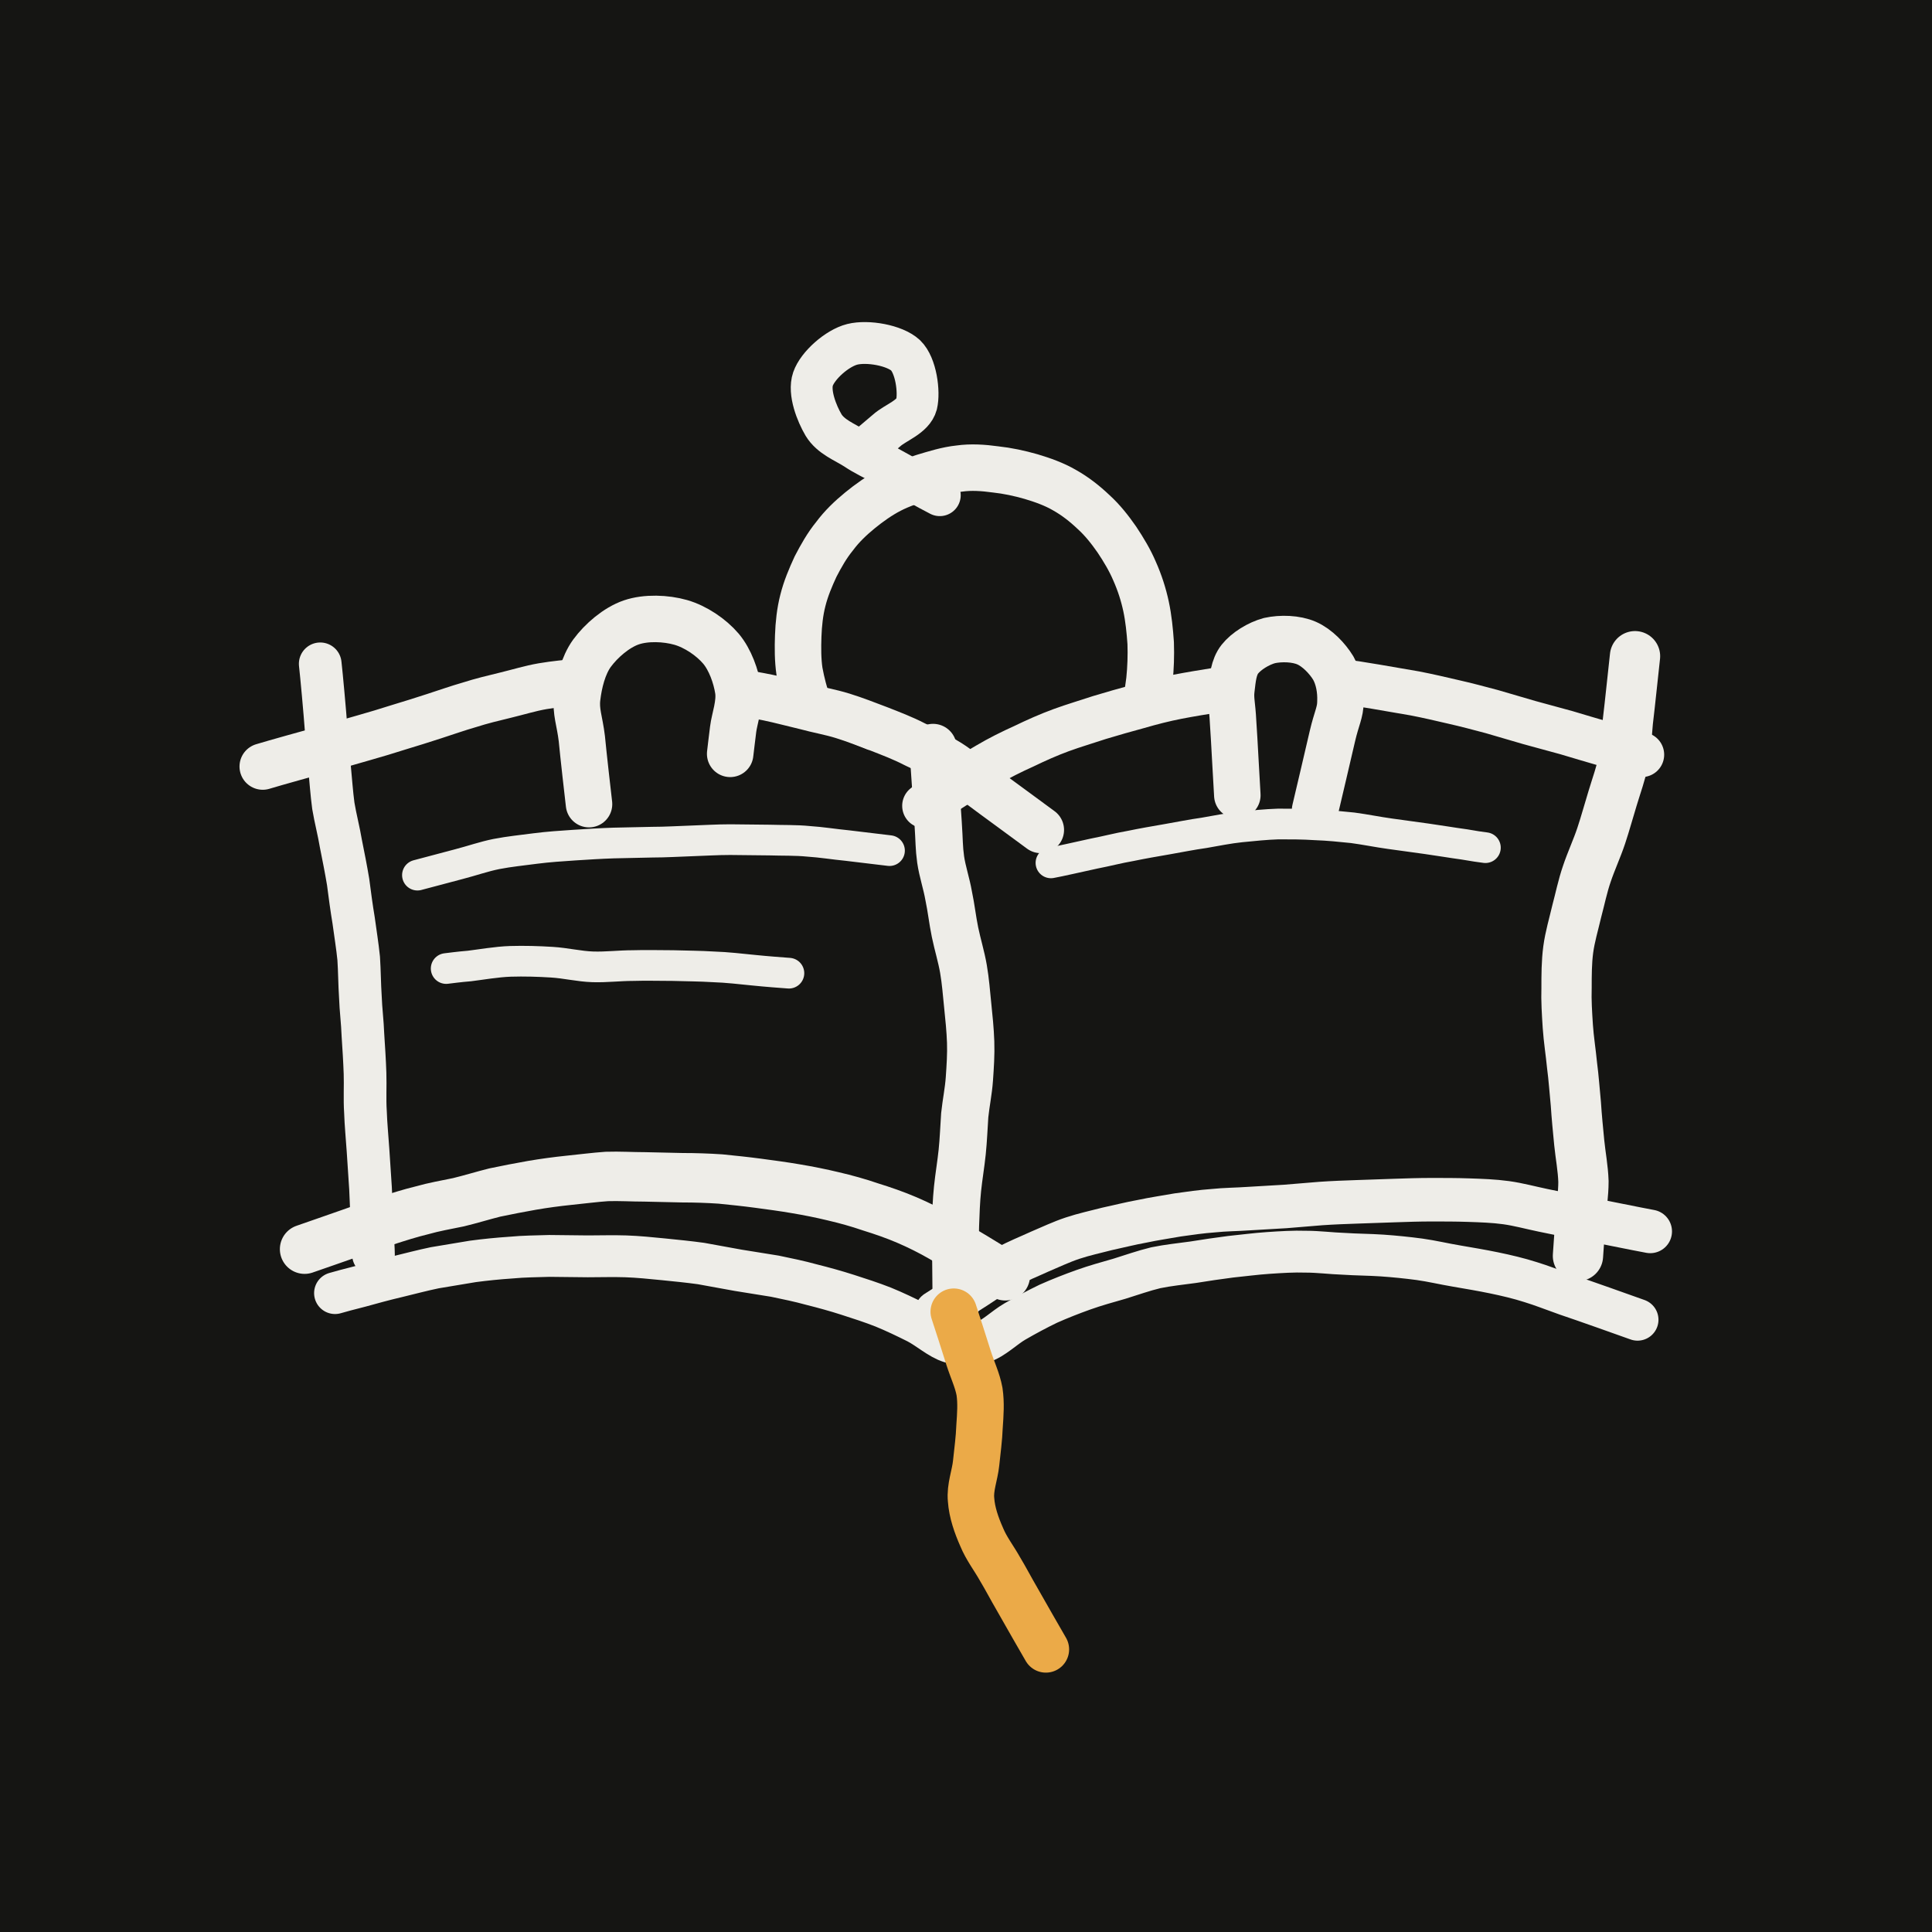
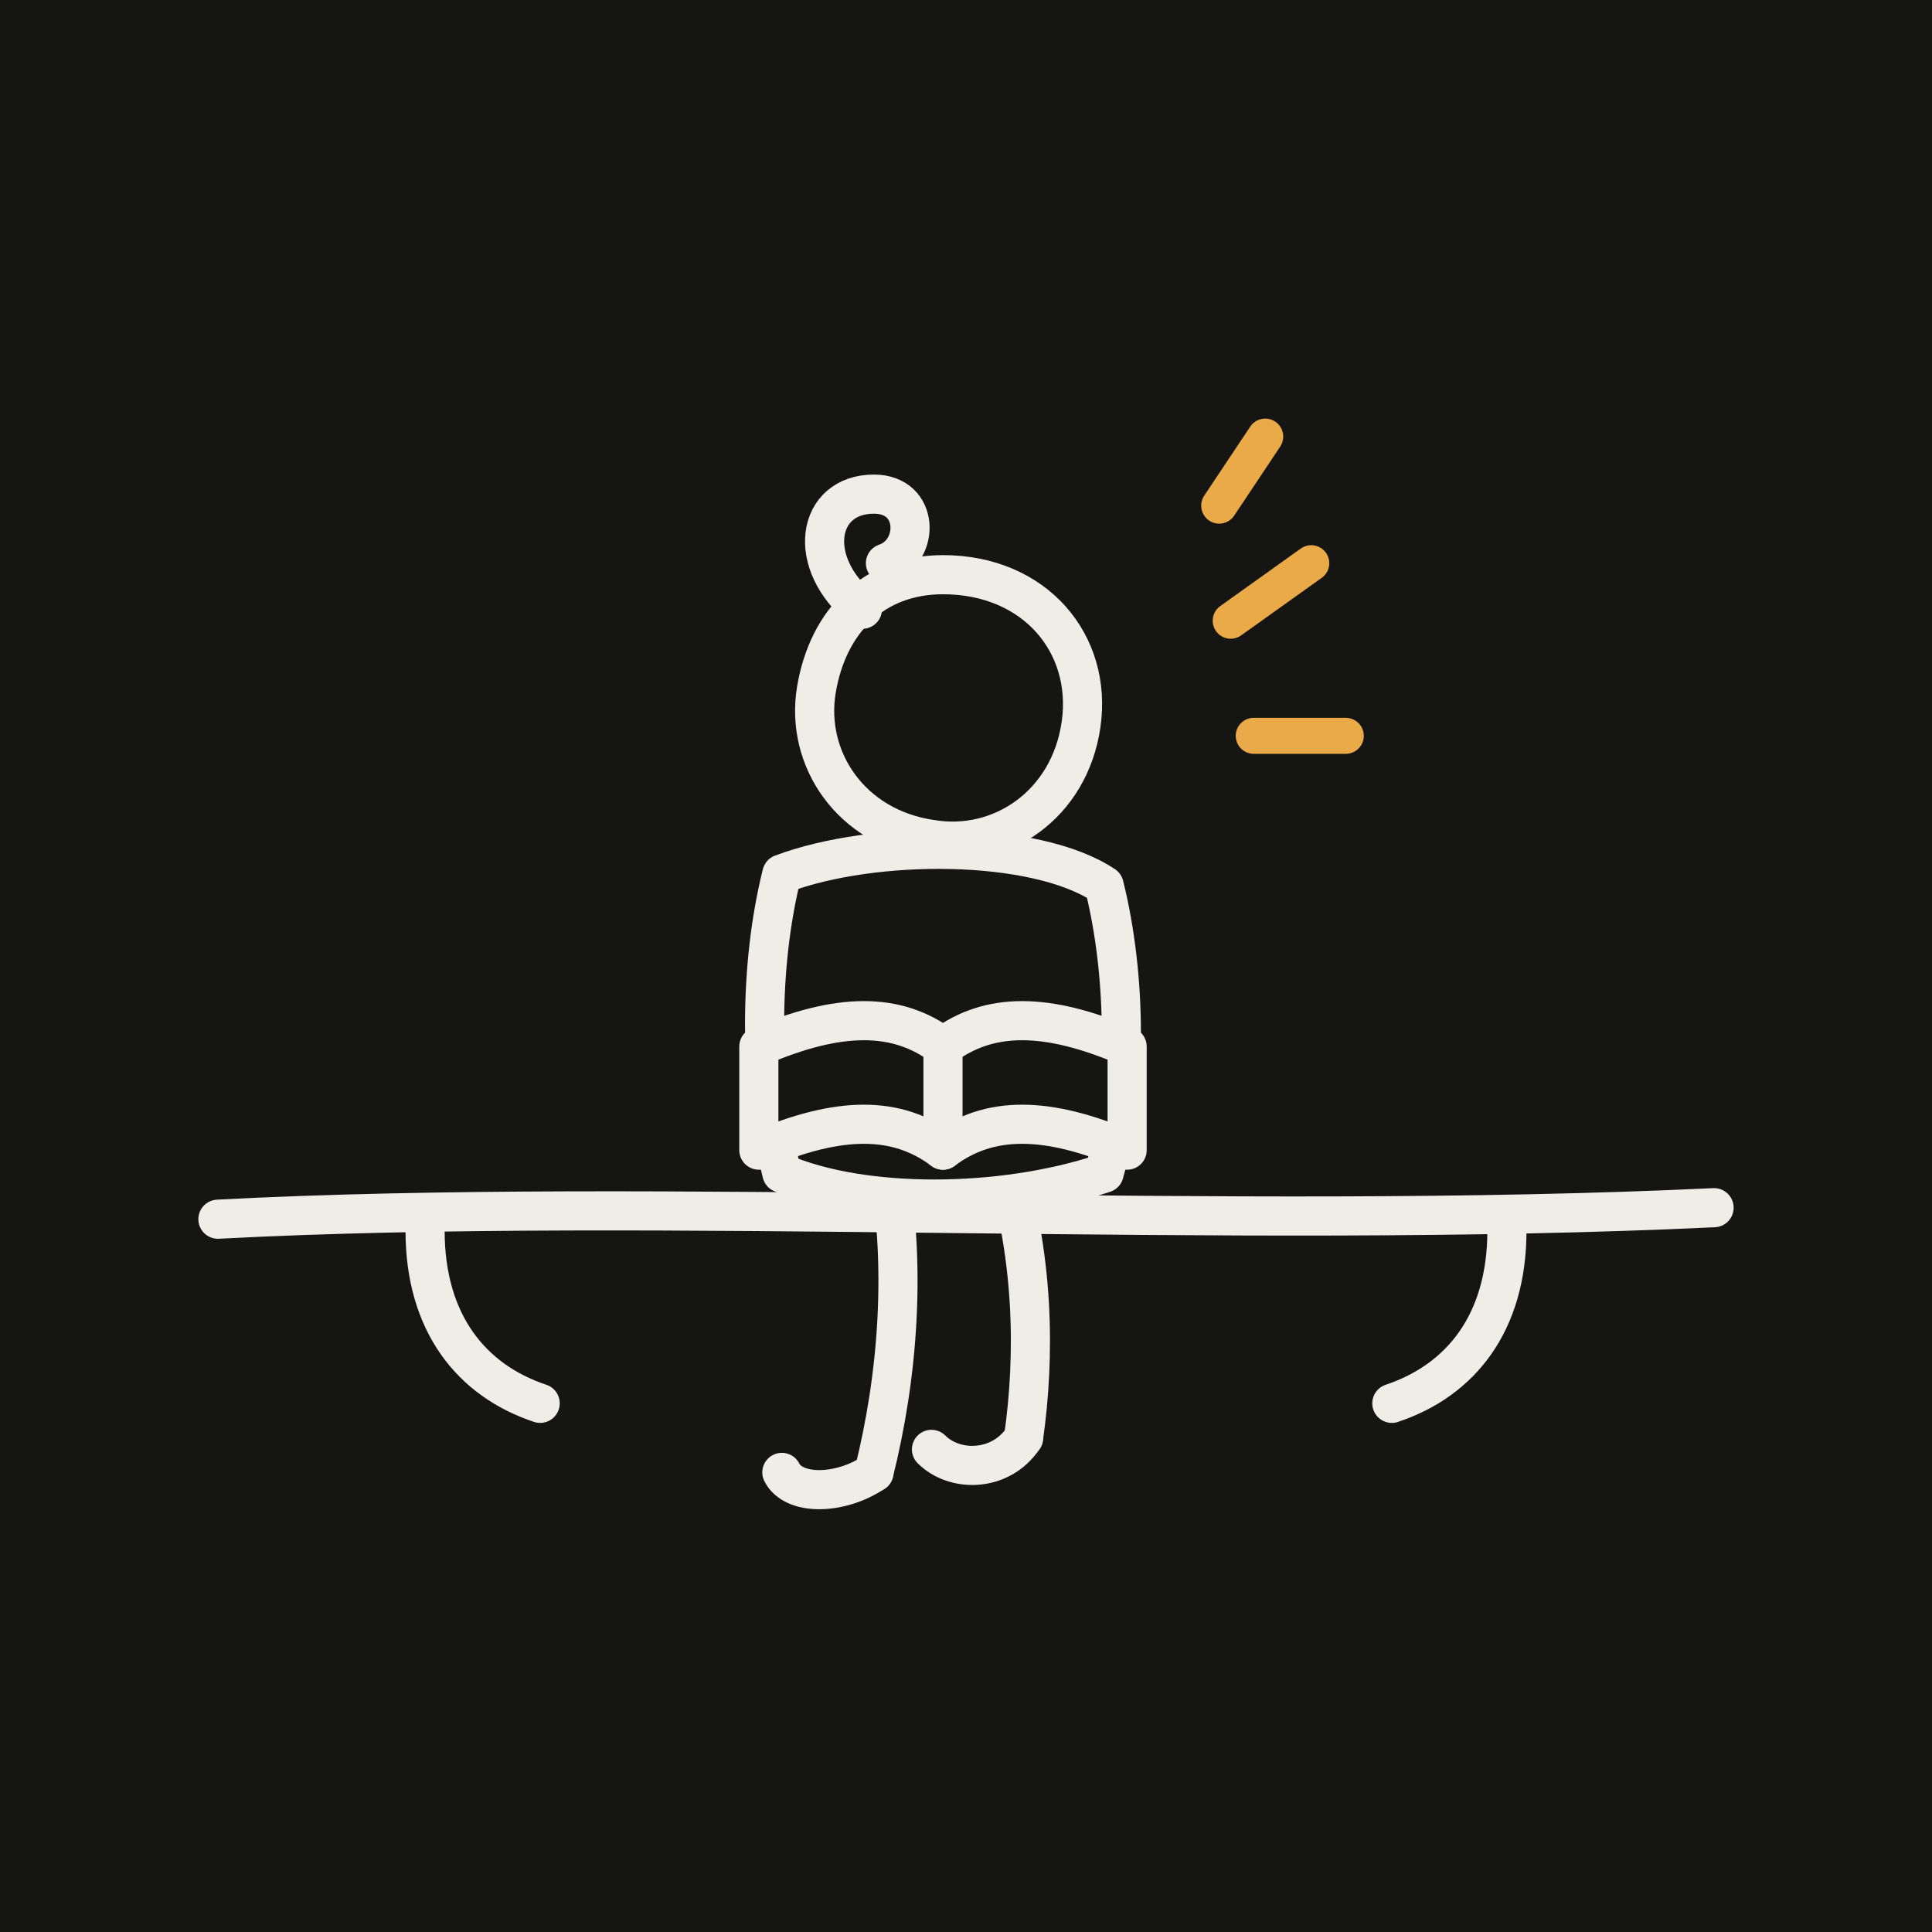
<svg xmlns="http://www.w3.org/2000/svg" viewBox="0 0 512 512" width="512" height="512">
  <rect width="512" height="512" fill="#151513" />
-   <g transform="translate(256 256) scale(1.120) translate(-256 -300)" fill="none" stroke="#eeede8" stroke-width="11" stroke-linecap="round" stroke-linejoin="round">
-     <path d="M256.9 261.9 C255.4 261.9 251.1 261.9 248.4 261.5 C245.7 261.1 243.3 260.3 240.9 259.4 C238.4 258.5 236.0 257.5 233.8 256.2 C231.6 254.9 229.5 253.3 227.6 251.5 C225.7 249.7 223.9 247.7 222.5 245.5 C221.0 243.3 219.8 240.8 218.8 238.3 C217.8 235.8 217.1 233.0 216.6 230.3 C216.2 227.6 216.2 224.7 216.3 221.9 C216.4 219.1 216.7 216.2 217.4 213.5 C218.1 210.7 219.2 208.1 220.4 205.5 C221.7 203.0 223.1 200.5 224.9 198.3 C226.6 196.0 228.7 194.0 230.9 192.2 C233.1 190.4 235.5 188.7 238.0 187.4 C240.5 186.1 243.3 185.2 246.0 184.3 C248.7 183.5 251.5 182.6 254.4 182.3 C257.2 181.9 260.1 182.1 263.0 182.5 C265.8 182.8 268.6 183.4 271.4 184.2 C274.1 185.0 276.9 186.0 279.3 187.4 C281.8 188.8 284.1 190.6 286.2 192.6 C288.3 194.5 290.1 196.8 291.7 199.1 C293.3 201.5 294.8 204.0 295.9 206.6 C297.1 209.3 298.0 212.1 298.6 214.9 C299.2 217.7 299.5 220.7 299.7 223.6 C299.8 226.5 299.7 229.5 299.4 232.4 C299.0 235.4 298.6 238.3 297.7 241.2 C296.9 244.0 295.7 246.9 294.3 249.5 C292.9 252.2 291.3 254.8 289.3 257.1 C287.3 259.4 285.0 261.6 282.5 263.4 C280.0 265.2 277.1 266.6 274.3 267.7 C271.4 268.9 268.3 269.8 265.3 270.4 C262.3 270.9 258.3 272.1 256.1 271.1 C254.0 270.1 253.0 265.6 252.4 264.5" fill="#151513" />
-     <path d="M249.8 188.6 C247.6 187.5 240.3 183.4 237.0 181.6 C233.7 179.8 232.2 179.2 229.8 177.6 C227.3 176.0 224.0 174.8 222.3 172.0 C220.7 169.3 218.7 164.3 219.8 161.1 C220.9 157.9 225.5 153.8 229.1 152.9 C232.7 152.0 239.1 153.1 241.7 155.5 C244.2 157.9 245.0 164.2 244.3 167.1 C243.5 170.1 239.3 171.4 237.2 173.3 C235.1 175.1 232.6 177.2 231.6 178.0" stroke-width="9.9" />
-     <path d="M256 262 C222 236 158 228 104 244 C106 284 107 320 110 362 C164 344 222 348 256 372 C290 348 346 343 401 360 C404 322 406 282 408 242 C356 230 292 236 256 262 Z" fill="#151513" stroke="none" />
-     <path d="M273.7 267.8 C271.3 266.0 262.9 259.9 259.3 257.2 C255.6 254.6 254.5 253.5 252.0 251.9 C249.4 250.3 246.6 248.8 243.8 247.5 C241.1 246.1 238.2 245.0 235.4 243.9 C232.5 242.8 229.7 241.7 226.8 240.8 C223.9 239.9 220.9 239.4 218.0 238.6 C215.0 237.9 212.1 237.1 209.2 236.5 C206.3 235.9 203.3 235.4 200.3 235.0 C197.4 234.5 194.4 234.1 191.5 233.7 C188.5 233.3 185.6 232.7 182.6 232.5 C179.6 232.2 176.6 232.0 173.6 232.0 C170.7 232.1 167.7 232.5 164.7 232.8 C161.7 233.0 158.8 233.3 155.8 233.8 C152.9 234.3 150.0 235.2 147.1 235.9 C144.2 236.6 141.3 237.3 138.5 238.2 C135.7 239.0 132.9 240.0 130.1 240.9 C127.3 241.8 124.5 242.7 121.8 243.5 C119.0 244.4 116.3 245.2 113.5 246.0 C110.8 246.8 109.2 247.2 105.2 248.4 C101.2 249.5 92.2 252.0 89.6 252.8" stroke-width="11.0" />
-     <path d="M103.2 228.5 C103.5 231.1 104.3 239.9 104.6 244.0 C105.0 248.1 105.1 250.0 105.4 253.0 C105.7 256.1 105.9 259.1 106.3 262.1 C106.8 265.1 107.6 268.1 108.1 271.1 C108.7 274.1 109.3 277.1 109.8 280.1 C110.2 283.2 110.6 286.2 111.1 289.2 C111.5 292.2 112.0 295.2 112.3 298.2 C112.5 301.2 112.5 304.3 112.7 307.3 C112.8 310.3 113.2 313.3 113.3 316.3 C113.5 319.4 113.7 322.4 113.8 325.4 C113.9 328.4 113.7 331.5 113.9 334.5 C114.0 337.5 114.3 340.5 114.5 343.5 C114.7 346.5 114.9 349.5 115.1 352.6 C115.2 355.6 115.4 359.0 115.5 361.6 C115.6 364.2 115.8 367.2 115.8 368.3" stroke-width="10.1" />
-     <path d="M99.5 367.0 C101.3 366.4 107.2 364.3 110.4 363.2 C113.6 362.1 115.9 361.2 118.8 360.3 C121.6 359.4 124.4 358.5 127.3 357.8 C130.1 357.0 133.0 356.5 135.9 355.9 C138.8 355.2 141.7 354.3 144.5 353.6 C147.4 353.0 150.4 352.4 153.3 351.9 C156.2 351.4 159.2 351.0 162.1 350.7 C165.1 350.4 168.1 350.0 171.0 349.8 C174.0 349.7 177.0 349.9 180.0 349.9 C183.0 350.0 185.9 350.0 188.9 350.1 C191.9 350.1 194.9 350.2 197.9 350.4 C200.9 350.7 203.8 351.0 206.8 351.4 C209.8 351.8 212.8 352.2 215.7 352.7 C218.7 353.2 221.7 353.8 224.6 354.5 C227.6 355.2 230.5 356.0 233.4 357.0 C236.3 357.9 239.2 358.9 242.0 360.1 C244.8 361.3 247.6 362.7 250.2 364.2 C252.9 365.7 255.4 367.4 258.0 368.9 C260.5 370.4 264.0 372.6 265.3 373.3" stroke-width="11.7" />
-     <path d="M246.2 262.1 C247.3 261.3 250.6 259.2 253.1 257.6 C255.6 256.0 258.3 254.0 261.1 252.4 C263.8 250.8 266.8 249.3 269.7 248.0 C272.6 246.6 275.5 245.3 278.5 244.2 C281.5 243.1 284.6 242.2 287.6 241.2 C290.6 240.3 293.7 239.4 296.7 238.6 C299.8 237.7 302.9 236.9 306.0 236.3 C309.1 235.7 312.2 235.2 315.3 234.7 C318.4 234.2 321.5 233.7 324.7 233.4 C327.8 233.0 330.9 232.6 334.1 232.5 C337.2 232.3 340.3 232.3 343.5 232.6 C346.6 232.8 349.8 233.4 352.9 233.9 C356.0 234.4 359.1 235.0 362.2 235.5 C365.3 236.1 368.3 236.8 371.3 237.5 C374.4 238.2 377.4 239.0 380.4 239.8 C383.4 240.7 386.3 241.5 389.3 242.4 C392.2 243.2 395.1 244.0 398.1 244.8 C401.0 245.7 403.9 246.5 406.9 247.4 C409.9 248.2 414.4 249.5 415.9 250.0" stroke-width="10.6" />
-     <path d="M414.3 226.7 C414.0 229.3 413.1 238.1 412.6 242.2 C412.2 246.3 412.3 248.3 411.6 251.3 C411.0 254.3 409.9 257.3 409.0 260.3 C408.1 263.2 407.3 266.2 406.3 269.2 C405.3 272.2 403.9 275.2 402.9 278.2 C401.9 281.1 401.3 284.1 400.5 287.1 C399.8 290.1 398.9 293.1 398.5 296.1 C398.1 299.1 398.1 302.2 398.1 305.2 C398.0 308.2 398.2 311.2 398.4 314.3 C398.6 317.3 399.1 320.4 399.4 323.5 C399.8 326.5 400.0 329.6 400.3 332.6 C400.5 335.7 400.8 338.7 401.1 341.8 C401.4 344.8 402.0 347.9 402.1 351.0 C402.1 354.0 401.6 357.1 401.4 360.0 C401.2 363.0 400.9 367.2 400.8 368.6" stroke-width="11.9" />
-     <path d="M417.9 362.8 C415.1 362.3 405.4 360.3 401.1 359.5 C396.9 358.7 395.3 358.4 392.5 357.8 C389.6 357.2 386.7 356.4 383.8 356.0 C380.9 355.6 377.9 355.5 374.9 355.4 C372.0 355.3 369.0 355.3 366.1 355.3 C363.2 355.3 360.2 355.4 357.3 355.5 C354.4 355.6 351.5 355.7 348.6 355.8 C345.7 355.9 342.9 356.0 340.0 356.2 C337.2 356.4 334.3 356.7 331.5 356.9 C328.7 357.1 325.8 357.2 323.0 357.4 C320.2 357.6 317.3 357.6 314.5 357.9 C311.7 358.1 308.9 358.5 306.1 358.9 C303.3 359.4 300.5 359.8 297.7 360.4 C294.9 360.9 292.2 361.6 289.4 362.2 C286.7 362.9 283.9 363.5 281.2 364.4 C278.5 365.3 276.0 366.5 273.4 367.6 C270.8 368.8 268.2 369.8 265.7 371.2 C263.2 372.6 261.2 374.1 258.4 375.9 C255.7 377.6 250.6 380.9 249.0 381.9" stroke-width="10.3" />
-     <path d="M248.2 248.3 C248.4 251.3 249.1 261.7 249.4 266.1 C249.7 270.6 249.6 271.9 250.0 274.8 C250.4 277.6 251.4 280.5 251.9 283.4 C252.5 286.2 252.8 289.1 253.4 292.0 C254.0 294.9 254.9 297.8 255.4 300.7 C255.9 303.6 256.1 306.4 256.4 309.3 C256.7 312.2 257.0 315.1 257.1 318.0 C257.2 320.9 257.0 323.8 256.8 326.7 C256.6 329.6 256.0 332.4 255.7 335.3 C255.5 338.2 255.4 341.1 255.1 344.0 C254.8 346.9 254.3 349.8 254.0 352.7 C253.7 355.6 253.6 358.5 253.5 361.4 C253.4 364.3 253.5 367.0 253.6 370.1 C253.6 373.1 253.7 378.1 253.7 379.7" stroke-width="11.2" />
-     <path d="M106.7 377.4 C107.7 377.1 110.3 376.4 112.7 375.8 C115.2 375.1 118.5 374.2 121.5 373.5 C124.4 372.8 127.4 372.0 130.3 371.4 C133.3 370.9 136.3 370.4 139.3 369.9 C142.3 369.5 145.3 369.2 148.3 369.0 C151.4 368.7 154.4 368.7 157.4 368.6 C160.4 368.6 163.5 368.7 166.5 368.7 C169.5 368.7 172.5 368.6 175.5 368.7 C178.4 368.8 181.4 369.1 184.4 369.4 C187.4 369.7 190.4 370.0 193.3 370.4 C196.2 370.9 199.2 371.5 202.1 372.0 C205.0 372.5 207.9 372.9 210.8 373.4 C213.7 374.0 216.6 374.6 219.5 375.4 C222.3 376.1 225.2 376.9 228.0 377.8 C230.8 378.7 233.6 379.6 236.4 380.7 C239.1 381.8 241.8 383.1 244.4 384.4 C247.1 385.8 249.7 388.2 252.3 389.0 C254.8 389.8 257.4 389.8 259.9 389.0 C262.5 388.2 265.0 385.6 267.6 384.1 C270.2 382.6 272.8 381.2 275.5 379.9 C278.2 378.7 281.0 377.6 283.8 376.6 C286.6 375.6 289.5 374.8 292.3 374.0 C295.2 373.1 298.0 372.1 300.9 371.4 C303.8 370.8 306.8 370.5 309.7 370.1 C312.7 369.6 315.6 369.2 318.6 368.8 C321.6 368.5 324.5 368.1 327.5 367.9 C330.5 367.7 333.5 367.5 336.5 367.6 C339.4 367.6 342.4 368.0 345.4 368.1 C348.4 368.3 351.4 368.3 354.4 368.5 C357.3 368.7 360.3 369.0 363.3 369.4 C366.2 369.8 369.1 370.5 372.1 371.0 C375.0 371.5 378.0 372.0 380.9 372.6 C383.8 373.2 386.8 373.9 389.6 374.8 C392.5 375.7 393.9 376.3 398.1 377.8 C402.3 379.2 412.1 382.7 414.9 383.7" stroke-width="9.9" />
-     <path d="M166.8 261.7 C166.5 259.1 165.5 250.4 165.1 246.2 C164.6 242.0 163.6 239.8 164.0 236.5 C164.4 233.1 165.4 228.9 167.5 226.0 C169.7 223.0 173.3 219.9 176.8 218.7 C180.3 217.5 185.0 217.7 188.5 218.7 C192.0 219.7 195.7 222.2 198.0 224.9 C200.2 227.5 201.6 231.5 202.1 234.7 C202.6 237.9 201.2 241.5 200.9 244.0 C200.6 246.5 200.3 248.8 200.2 249.8" fill="#151513" />
-     <path d="M320.2 259.6 C320.0 256.7 319.5 246.5 319.2 242.3 C319.0 238.1 318.5 236.9 318.8 234.5 C319.1 232.0 319.3 229.3 320.8 227.4 C322.3 225.5 325.2 223.7 327.8 223.0 C330.5 222.4 334.1 222.5 336.6 223.6 C339.1 224.7 341.5 227.2 342.9 229.5 C344.2 231.8 344.7 234.7 344.6 237.4 C344.6 240.0 343.7 241.3 342.7 245.6 C341.7 249.9 339.3 260.2 338.6 263.1" fill="#151513" />
-     <path d="M126.2 278.5 C127.8 278.1 132.9 276.7 136.0 275.9 C139.1 275.1 141.9 274.1 144.9 273.5 C148.0 272.9 151.1 272.6 154.1 272.2 C157.2 271.8 160.3 271.6 163.3 271.4 C166.4 271.2 169.5 271.0 172.6 270.9 C175.6 270.8 178.7 270.8 181.8 270.7 C184.9 270.7 187.9 270.5 191.0 270.4 C194.1 270.3 197.1 270.1 200.2 270.1 C203.3 270.1 206.4 270.2 209.5 270.2 C212.6 270.3 215.7 270.2 218.7 270.5 C221.8 270.7 224.8 271.2 227.9 271.5 C231.1 271.9 236.2 272.5 237.9 272.7" stroke-width="7.26" />
-     <path d="M133.0 300.6 C133.9 300.5 136.0 300.2 138.5 300.0 C141.0 299.7 145.0 299.0 148.2 298.9 C151.5 298.8 154.8 298.9 158.0 299.1 C161.3 299.3 164.5 300.1 167.7 300.2 C170.9 300.3 174.0 299.9 177.2 299.9 C180.3 299.8 183.5 299.9 186.7 299.9 C189.9 300.0 193.0 300.0 196.2 300.2 C199.4 300.3 202.8 300.7 205.8 301.0 C208.7 301.3 212.7 301.6 214.1 301.7" stroke-width="7.26" />
-     <path d="M276.1 275.6 C277.8 275.3 283.1 274.1 286.3 273.4 C289.4 272.8 292.0 272.1 294.9 271.6 C297.8 271.0 300.7 270.5 303.6 270.0 C306.5 269.5 309.4 268.9 312.3 268.5 C315.2 268.0 318.1 267.4 321.0 267.1 C324.0 266.8 326.9 266.5 329.9 266.4 C332.8 266.4 335.8 266.4 338.7 266.6 C341.7 266.7 344.6 267.0 347.5 267.3 C350.5 267.7 353.4 268.3 356.3 268.7 C359.2 269.1 362.1 269.5 365.0 269.9 C367.9 270.3 371.4 270.9 373.7 271.2 C376.0 271.6 378.0 271.9 378.9 272.0" stroke-width="7.26" />
-     <path d="M253.1 381.8 C253.7 383.6 255.6 389.5 256.6 392.7 C257.6 395.8 258.7 398.0 259.2 400.7 C259.6 403.4 259.4 406.1 259.2 409.0 C259.1 411.8 258.7 414.7 258.4 417.6 C258.1 420.5 256.9 423.4 257.2 426.3 C257.4 429.3 258.5 432.4 259.7 435.1 C260.8 437.8 262.6 440.1 264.0 442.6 C265.5 445.1 266.4 446.9 268.2 450.0 C270.0 453.2 273.8 459.8 274.9 461.7" stroke="#ebaa48" />
+   <g transform="translate(256 256) scale(3.050) translate(-157 -70)" fill="none" stroke="#eeede8" stroke-width="3.4" stroke-linecap="round" stroke-linejoin="round">
+     <path d="M92 92 C130 90 180 93 222 91" />
+     <path d="M110 93 C110 101 114 106 120 108" />
+     <path d="M204 93 C204 101 200 106 194 108" />
+     <path d="M150 86 C152 96 151 106 149 114" />
+     <path d="M149 114 C146 116 142 116 141 114" />
+     <path d="M160 86 C163 95 163 104 162 111" />
+     <path d="M162 111 C160 114 156 114 154 112" />
+     <path d="M141 62 C149 59 163 59 169 63 C171 71 171 81 169 88 C160 91 148 91 141 88 C139 80 139 70 141 62 Z" fill="#151513" />
+     <path d="M155 36 C163 36 168 42 167 49 C166 56 160 60 154 59 C147 58 143 52 144 46 C145 40 149 36 155 36 Z" fill="#151513" />
+     <path d="M148 39 C143 35 144 29 149 29 C153 29 153 34 150 35" />
+     <path d="M139 77 C146 74 151 74 155 77 C159 74 164 74 171 77 C171 80 171 83 171 86 C164 83 159 83 155 86 C151 83 146 83 139 86 C139 83 139 80 139 77 Z" fill="#151513" />
+     <path d="M155 77 C155 80 155 83 155 86" />
+   </g>
+   <g transform="translate(256 256) scale(3.050) translate(-157 -70)" fill="none" stroke="#ebaa48" stroke-width="3.128" stroke-linecap="round">
+     <path d="M180 40 L187 35" />
+     <path d="M182 50 L190 50" />
+     <path d="M179 30 L183 24" />
  </g>
</svg>
